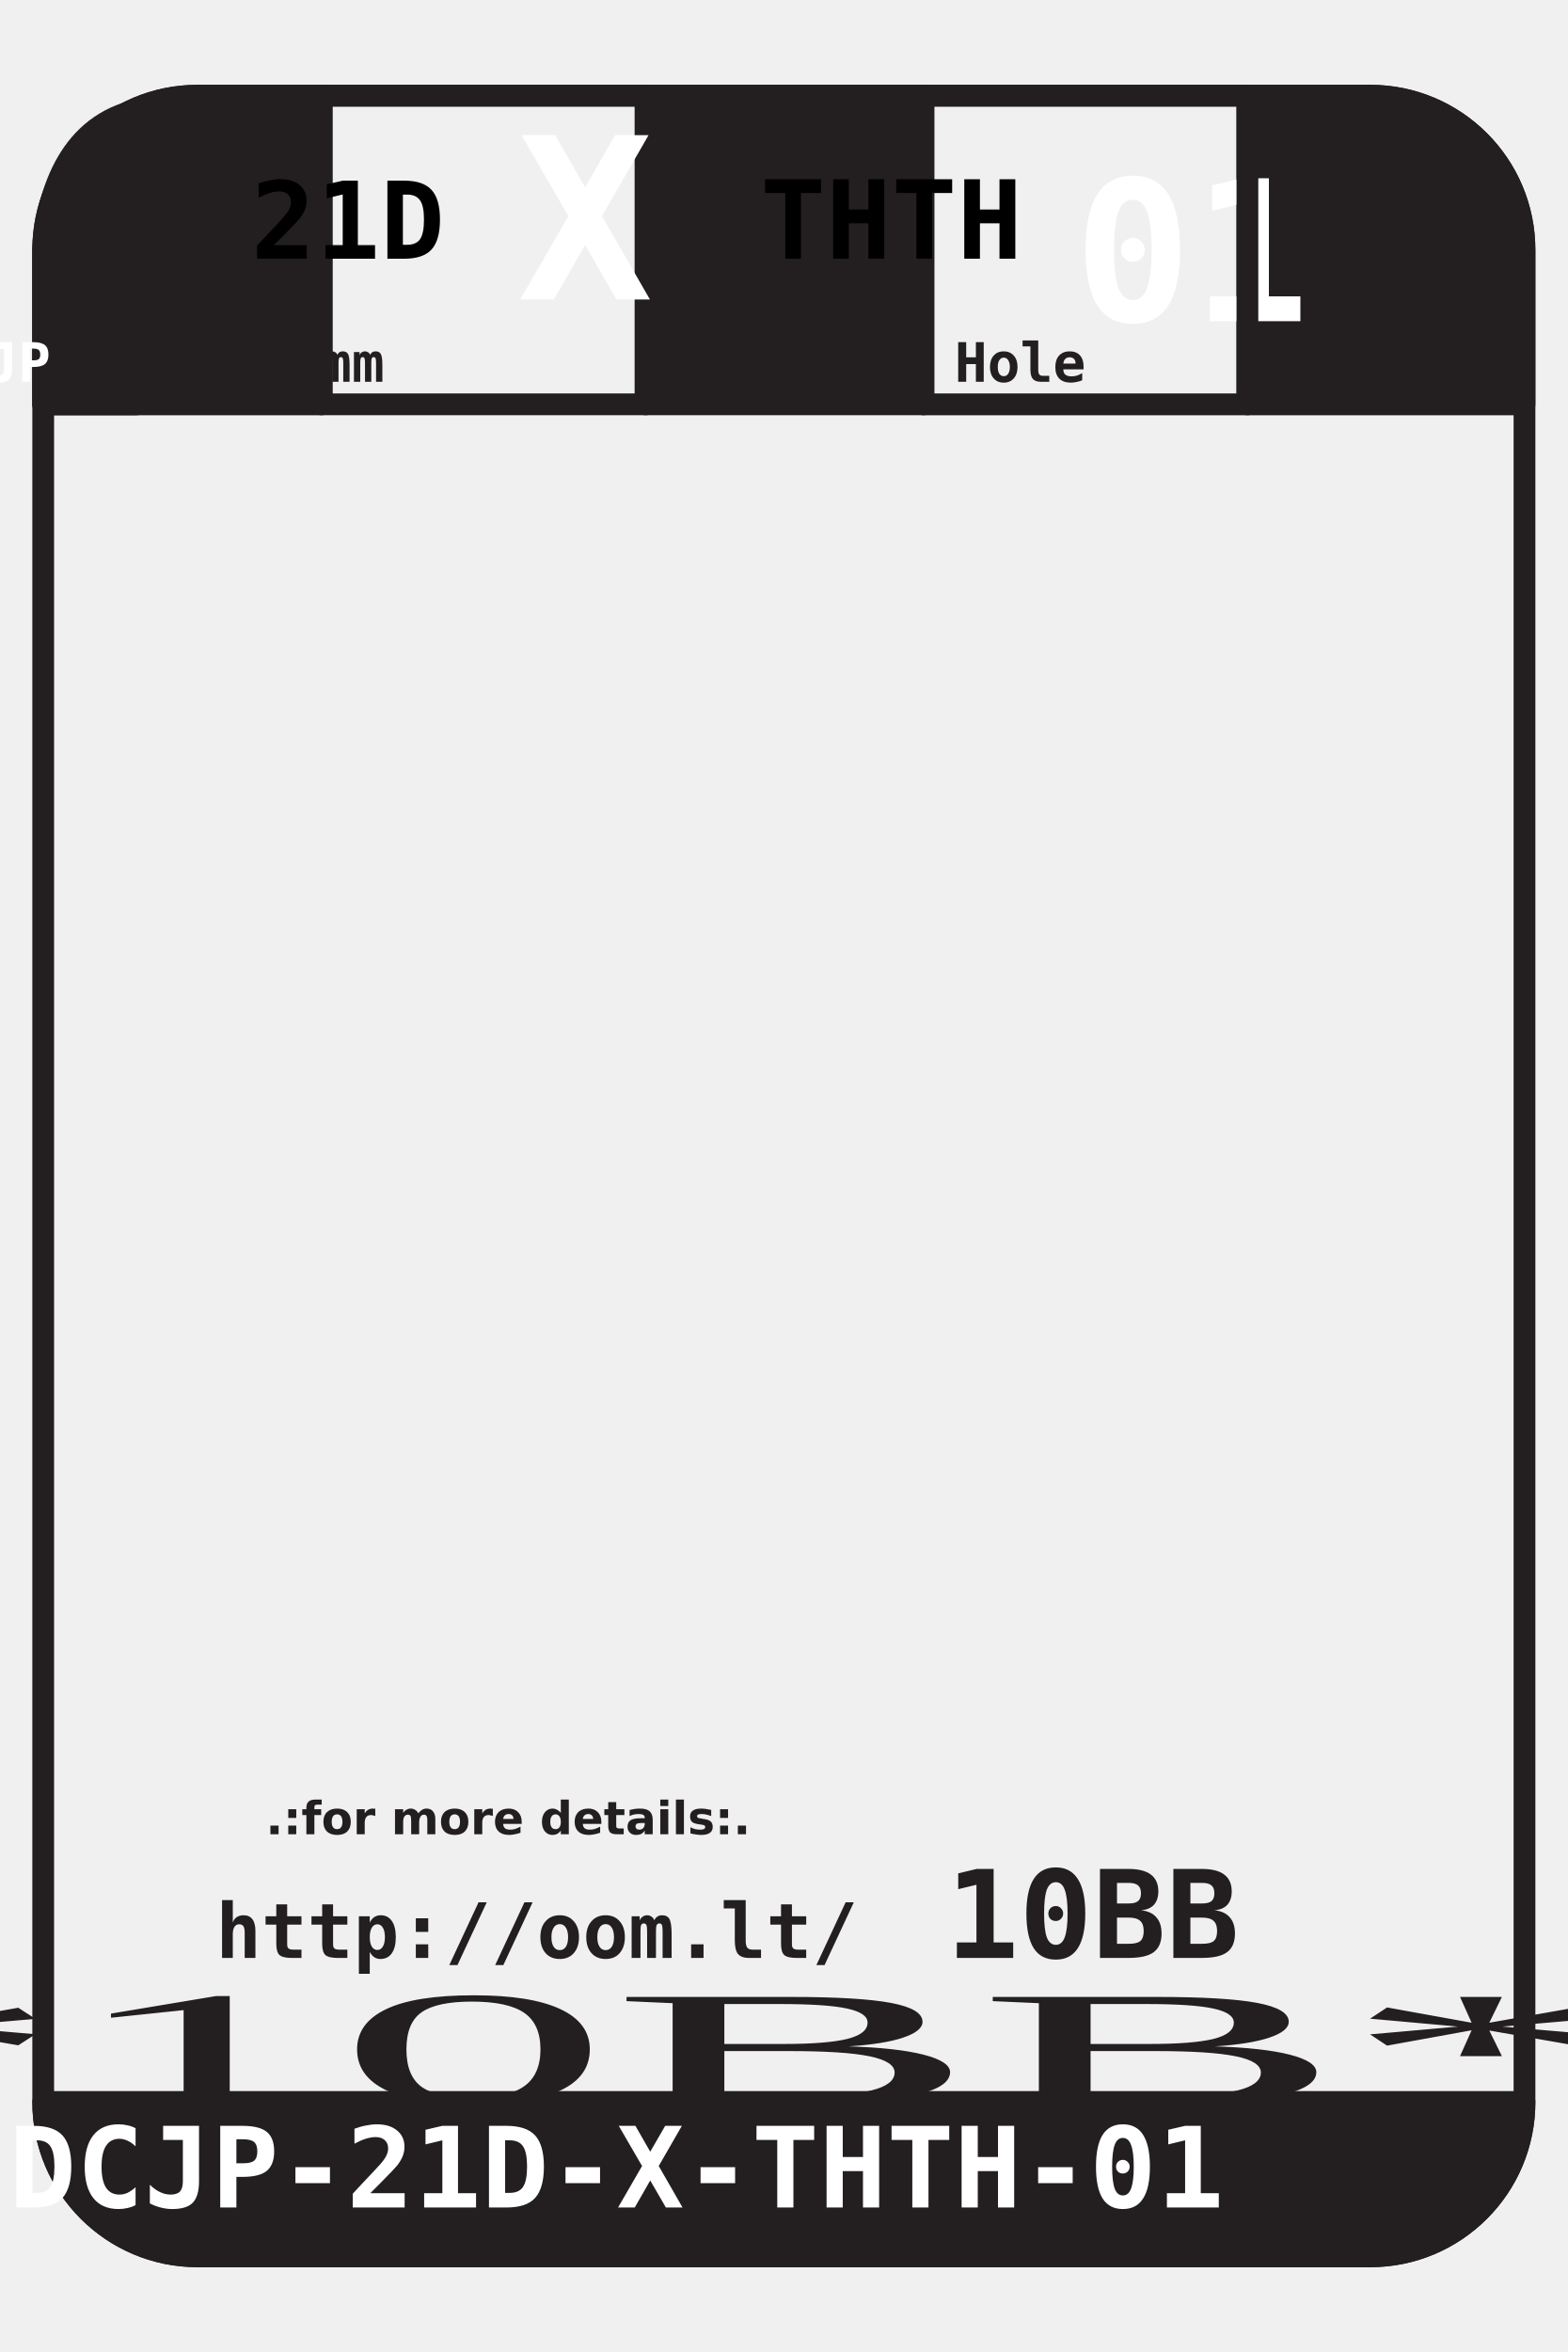
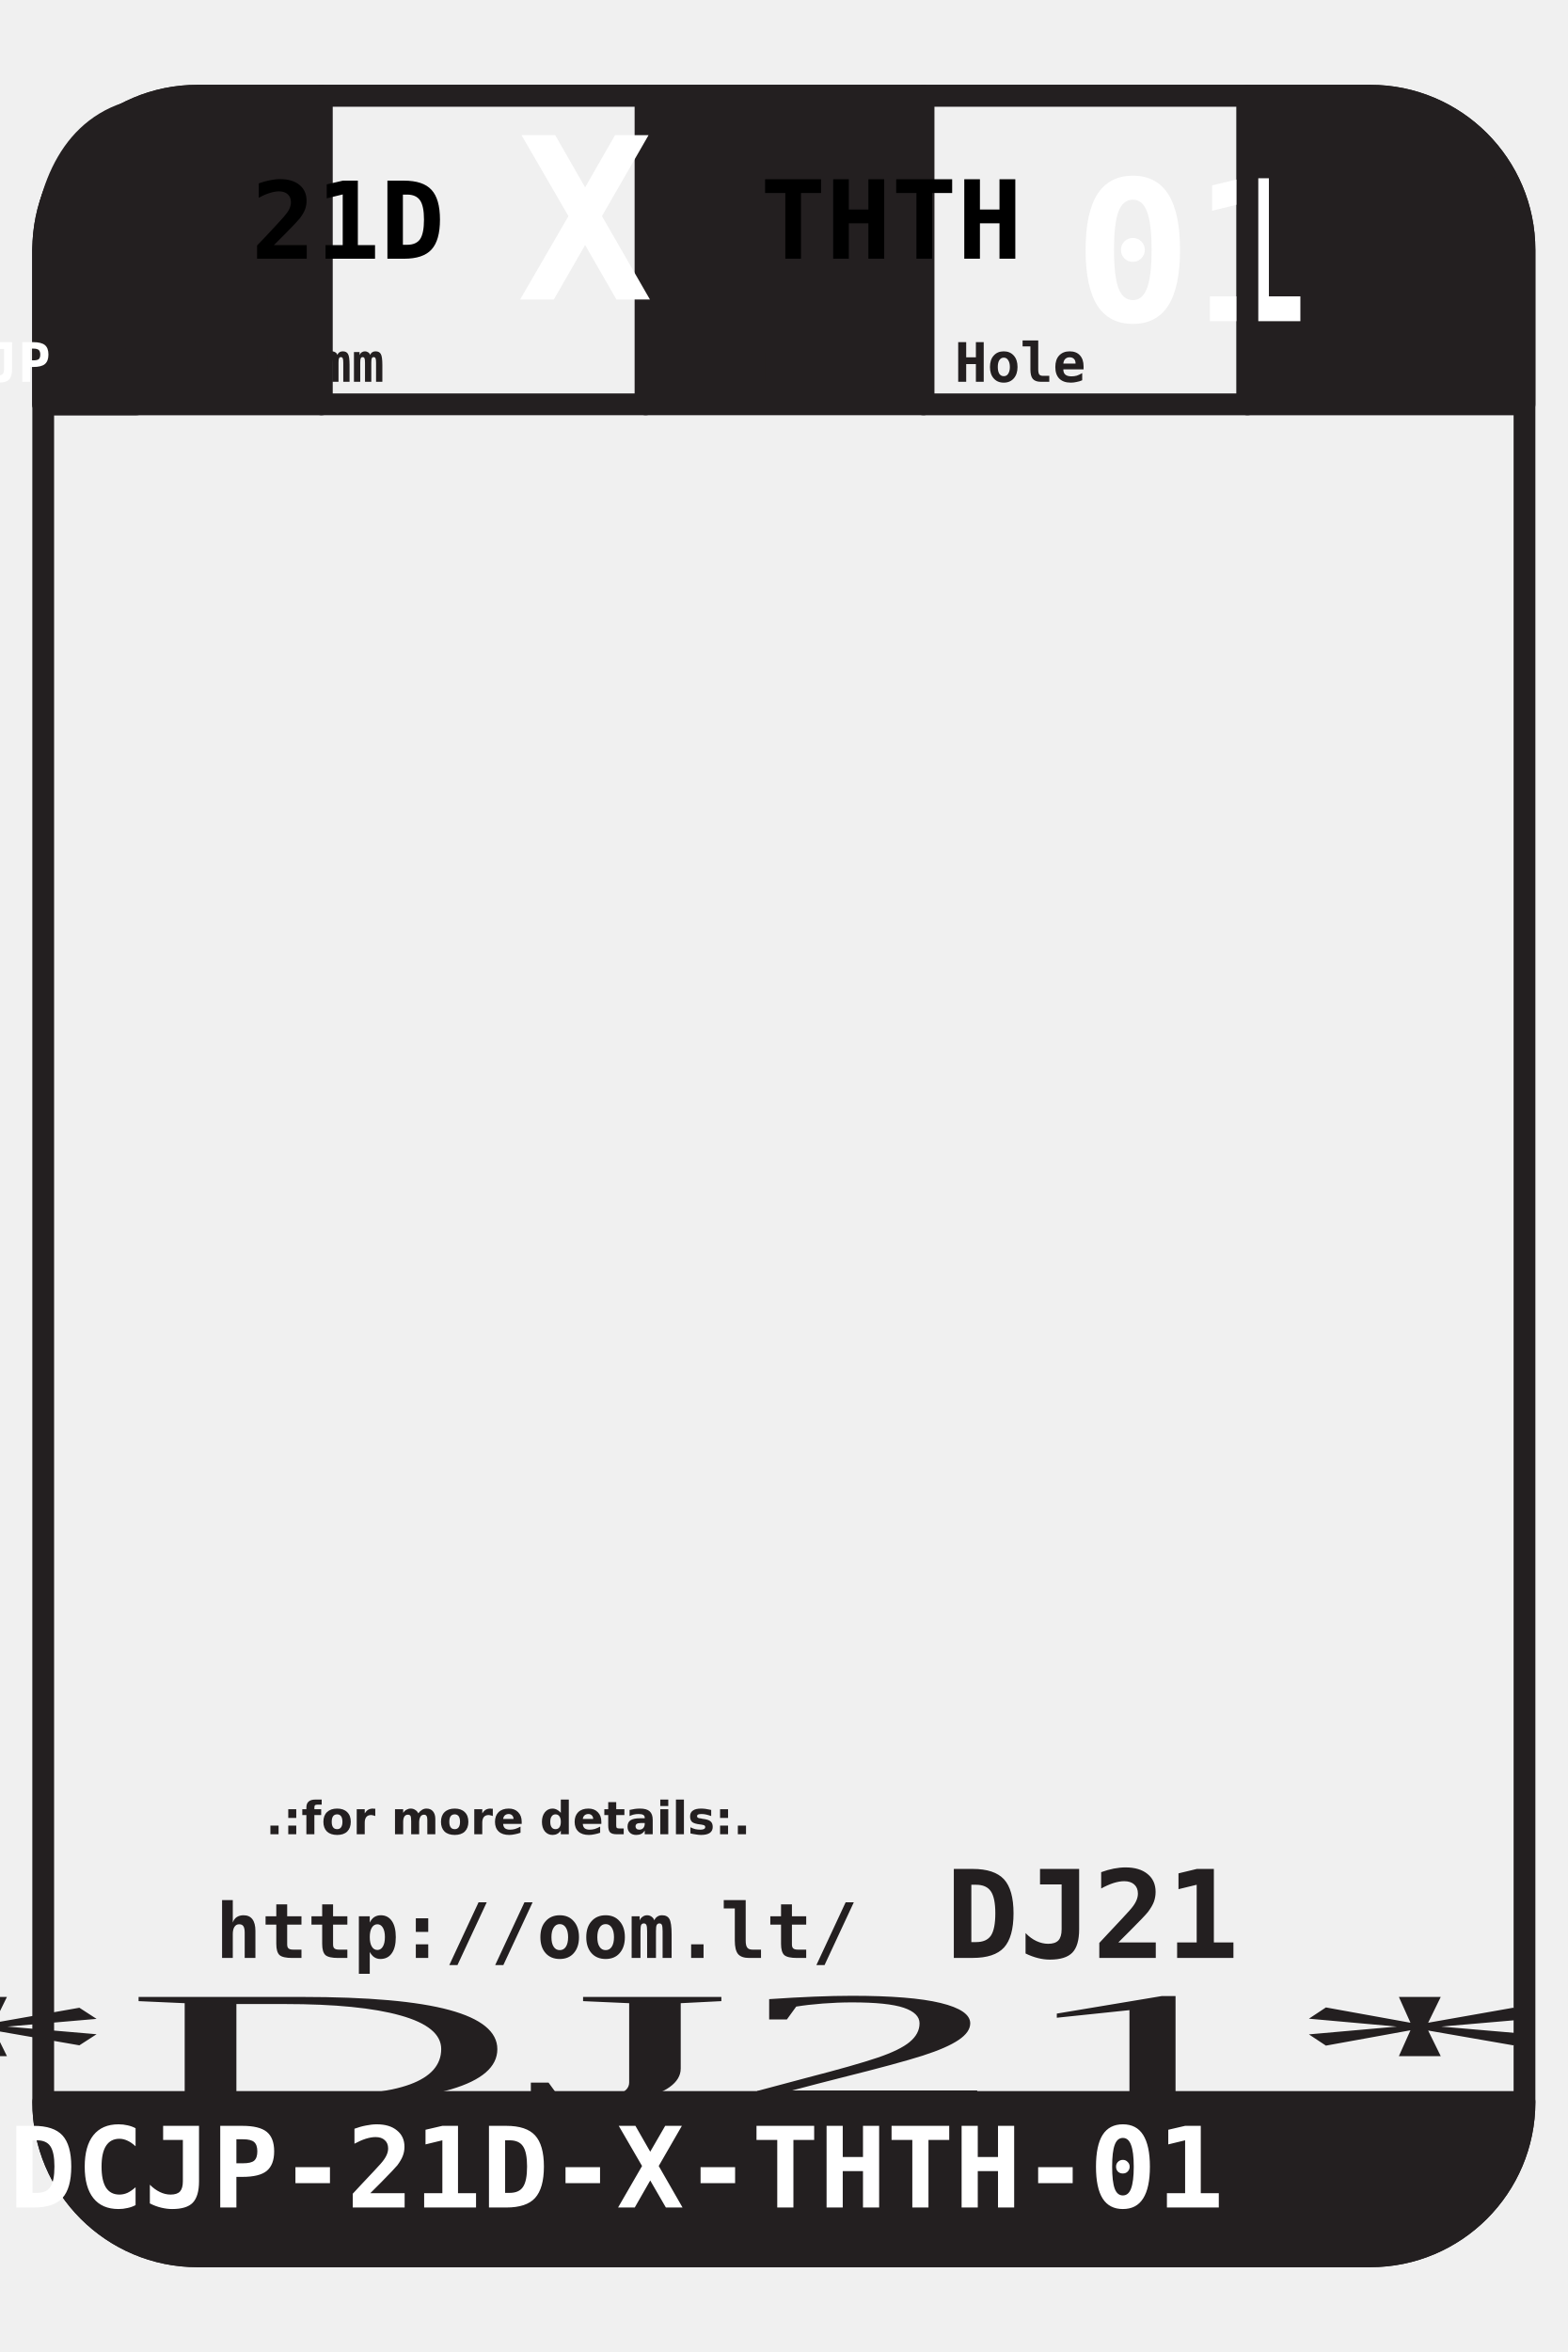
<svg xmlns="http://www.w3.org/2000/svg" id="svg3419" version="1.1" width="180" height="270" xml:space="preserve">
  <defs id="defs3423" />
  <g id="g3427" transform="matrix(1.25,0,0,-1.25,0,270)">
    <path d="m 3.969,193.039 c 0,7.826 6.347,14.173 14.173,14.173 l 107.717,0 c 7.826,0 14.173,-6.347 14.173,-14.173 l 0,-170.079 c 0,-7.826 -6.347,-14.173 -14.173,-14.173 l -107.717,0 c -7.826,0 -14.173,6.347 -14.173,14.173 l 0,170.079 z" style="fill:none;stroke:#231f20;stroke-width:2;stroke-linecap:round;stroke-linejoin:round;stroke-miterlimit:22.926;stroke-opacity:1;stroke-dasharray:none" id="path3429" />
    <text transform="scale(1,-1)" id="text3439" x="71.998" y="-326.037" style="text-align:center;text-anchor:middle">
      <tspan style="font-size:6px;font-variant:normal;font-weight:bold;text-align:center;writing-mode:lr-tb;text-anchor:middle;fill:#231f20;fill-opacity:1;fill-rule:nonzero;stroke:none;font-family:Helvetica LT;-inkscape-font-specification:Helvetica LT Bold" id="tspan3441" y="-326.037" x="71.998" />
    </text>
    <text transform="matrix(1,0,0,-1,54.1817,47.5475)" id="text3443" x="17.943" y="0" style="text-anchor:middle;text-align:center">
      <tspan style="font-size:4.201px;font-variant:normal;font-weight:bold;writing-mode:lr-tb;fill:#231f20;fill-opacity:1;fill-rule:nonzero;stroke:none;font-family:DejaVu Sans;-inkscape-font-specification:DejaVu Sans Bold;text-anchor:middle;text-align:center;font-style:normal;font-stretch:normal" x="0" y="0" id="tspan3445">.:for more details:.</tspan>
    </text>
    <text transform="scale(1,-1)" id="text3447" x="56.807" y="-36.191" style="text-align:center;text-anchor:middle">
      <tspan style="font-size:7.001px;font-style:normal;font-variant:normal;font-weight:bold;font-stretch:normal;text-align:center;writing-mode:lr-tb;text-anchor:middle;fill:#231f20;fill-opacity:1;fill-rule:nonzero;stroke:none;font-family:DejaVu Sans Mono;-inkscape-font-specification:DejaVu Sans Mono Bold" x="56.807" y="-36.191" id="tspan3449">http://oom.lt/</tspan>
    </text>
    <text transform="scale(1,-1)" id="text3451" x="86.863" y="-36.191" style="text-align:start;text-anchor:start">
-       <tspan style="font-size:11.202px;font-variant:normal;font-weight:bold;text-align:start;writing-mode:lr-tb;text-anchor:start;fill:#231f20;fill-opacity:1;fill-rule:nonzero;stroke:none;font-family:DejaVu Sans Mono;-inkscape-font-specification:DejaVu Sans Mono Bold;font-style:normal;font-stretch:normal" x="86.863" y="-36.191" id="tspan3453">10BB</tspan>
+       <tspan style="font-size:11.202px;font-variant:normal;font-weight:bold;text-align:start;writing-mode:lr-tb;text-anchor:start;fill:#231f20;fill-opacity:1;fill-rule:nonzero;stroke:none;font-family:DejaVu Sans Mono;-inkscape-font-specification:DejaVu Sans Mono Bold;font-style:normal;font-stretch:normal" x="86.863" y="-36.191" id="tspan3453">DJ21</tspan>
    </text>
    <text transform="matrix(1,0,0,-0.2937634,14.7144,22.9039)" id="text3455" x="57.305" y="0" style="text-align:center;text-anchor:middle">
-       <tspan style="font-size:50.435px;font-variant:normal;font-weight:normal;text-align:center;writing-mode:lr-tb;text-anchor:middle;fill:#231f20;fill-opacity:1;fill-rule:nonzero;stroke:none;font-family:Free 3 of 9 Extended;-inkscape-font-specification:Free3of9Extended" x="57.305" y="0" id="tspan3457">*10BB*</tspan>
+       <tspan style="font-size:50.435px;font-variant:normal;font-weight:normal;text-align:center;writing-mode:lr-tb;text-anchor:middle;fill:#231f20;fill-opacity:1;fill-rule:nonzero;stroke:none;font-family:Free 3 of 9 Extended;-inkscape-font-specification:Free3of9Extended" x="57.305" y="0" id="tspan3457">*DJ21*</tspan>
    </text>
    <path d="m 29.541,178.866 0,28.346 -11.4,0 c -7.826,0 -14.173,-6.347 -14.173,-14.173 l 0,-14.173 25.573,0 z" style="fill:#231f20;fill-opacity:1;fill-rule:evenodd;stroke:#231f20;stroke-width:2;stroke-linecap:round;stroke-linejoin:round;stroke-miterlimit:22.926;stroke-opacity:1;stroke-dasharray:none" id="path3593" />
    <path d="m 140.031,193.039 c 0,7.826 -6.347,14.173 -14.173,14.173 l -11.277,0 0,-28.346 25.451,0 0,14.173 z" style="fill:#231f20;fill-opacity:1;fill-rule:evenodd;stroke:#231f20;stroke-width:2;stroke-linecap:round;stroke-linejoin:round;stroke-miterlimit:22.926;stroke-opacity:1;stroke-dasharray:none" id="path3595" />
    <path d="m 59.305,207.213 25.512,0 0,-28.346 -25.512,0 0,28.346 z" style="fill:#231f20;fill-opacity:1;fill-rule:evenodd;stroke:#231f20;stroke-width:2;stroke-linecap:round;stroke-linejoin:round;stroke-miterlimit:22.926;stroke-opacity:1;stroke-dasharray:none" id="path3597" />
    <text transform="scale(1,-1)" id="text3603" x="127.539" y="-186.501" style="font-style:normal;font-variant:normal;font-weight:bold;font-stretch:normal;text-align:center;text-anchor:middle;fill:#ffffff;font-family:DejaVu Sans Mono;-inkscape-font-specification:DejaVu Sans Mono Bold">
      <tspan style="font-size:18px;font-style:normal;font-variant:normal;font-weight:bold;font-stretch:normal;text-align:center;writing-mode:lr-tb;text-anchor:middle;fill:#ffffff;fill-opacity:1;fill-rule:nonzero;stroke:none;font-family:DejaVu Sans Mono;-inkscape-font-specification:DejaVu Sans Mono Bold" x="127.539" y="-186.501" id="tspan3605">01</tspan>
    </text>
    <path d="m 29.541,207.213 29.764,0 0,-28.346 -29.764,0 0,28.346 z" style="fill:none;stroke:#231f20;stroke-width:2;stroke-linecap:round;stroke-linejoin:round;stroke-miterlimit:22.926;stroke-opacity:1;stroke-dasharray:none" id="path3607" />
    <path d="m 84.817,207.212 29.764,0 0,-28.346 -29.764,0 0,28.346 z" style="fill:none;stroke:#231f20;stroke-width:2;stroke-linecap:round;stroke-linejoin:round;stroke-miterlimit:22.926;stroke-opacity:1;stroke-dasharray:none" id="path3609" />
    <text transform="scale(1,-1)" id="text3611" x="44.674" y="-192.239" style="font-size:8.444px;font-style:normal;font-variant:normal;font-weight:bold;font-stretch:normal;text-align:center;text-anchor:middle;fill:#000000;font-family:DejaVu Sans Mono;-inkscape-font-specification:DejaVu Sans Mono Bold">
      <tspan style="font-size:9.851px;font-style:normal;font-variant:normal;font-weight:bold;font-stretch:normal;text-align:center;writing-mode:lr-tb;text-anchor:middle;fill:#000000;fill-opacity:1;fill-rule:nonzero;stroke:none;font-family:DejaVu Sans Mono;-inkscape-font-specification:DejaVu Sans Mono Bold" x="44.674" y="-192.239" id="tspan3613">21D</tspan>
    </text>
    <text transform="scale(1,-1)" id="text3615" x="99.941" y="-192.241" style="font-style:normal;font-variant:normal;font-weight:bold;font-stretch:normal;text-align:center;text-anchor:middle;fill:#000000;font-family:DejaVu Sans Mono;-inkscape-font-specification:DejaVu Sans Mono Bold">
      <tspan style="font-size:10px;font-style:normal;font-variant:normal;font-weight:bold;font-stretch:normal;text-align:center;writing-mode:lr-tb;text-anchor:middle;fill:#000000;fill-opacity:1;fill-rule:nonzero;stroke:none;font-family:DejaVu Sans Mono;-inkscape-font-specification:DejaVu Sans Mono Bold" x="99.941" y="-192.241" id="tspan3617">THTH</tspan>
    </text>
    <text transform="scale(1,-1)" id="text3623" x="71.95" y="-180.937" style="font-style:normal;font-variant:normal;font-weight:bold;font-stretch:normal;text-align:center;text-anchor:middle;fill:#ffffff;font-family:DejaVu Sans Mono;-inkscape-font-specification:DejaVu Sans Mono Bold">
      <tspan style="font-size:5px;font-style:normal;font-variant:normal;font-weight:bold;font-stretch:normal;text-align:center;writing-mode:lr-tb;text-anchor:middle;fill:#ffffff;fill-opacity:1;fill-rule:nonzero;stroke:none;font-family:DejaVu Sans Mono;-inkscape-font-specification:DejaVu Sans Mono Bold" x="71.95" y="-180.937" id="tspan3625" />
    </text>
    <text transform="scale(1,-1)" id="text3631" x="44.348" y="-180.937" style="font-style:normal;font-variant:normal;font-weight:bold;font-stretch:normal;text-align:center;text-anchor:middle;font-family:DejaVu Sans Mono;-inkscape-font-specification:DejaVu Sans Mono Bold">
      <tspan style="font-size:5px;font-style:normal;font-variant:normal;font-weight:bold;font-stretch:normal;text-align:center;writing-mode:lr-tb;text-anchor:middle;fill:#231f20;fill-opacity:1;fill-rule:nonzero;stroke:none;font-family:DejaVu Sans Mono;-inkscape-font-specification:DejaVu Sans Mono Bold" x="44.348" y="-180.937" id="tspan3633">2.1 mm</tspan>
    </text>
    <text transform="scale(1,-1)" id="text3619" x="247.712" y="-188.494" style="font-style:normal;font-variant:normal;font-weight:bold;font-stretch:normal;text-align:end;text-anchor:end;fill:#ffffff;font-family:DejaVu Sans Mono;-inkscape-font-specification:DejaVu Sans Mono Bold">
      <tspan style="font-size:20.706px;font-style:normal;font-variant:normal;font-weight:bold;font-stretch:normal;text-align:end;writing-mode:lr-tb;text-anchor:end;fill:#ffffff;fill-opacity:1;fill-rule:nonzero;stroke:none;font-family:DejaVu Sans Mono;-inkscape-font-specification:DejaVu Sans Mono Bold" x="25.471" y="-188.494" id="tspan3621">DCJP</tspan>
    </text>
    <path id="use3031" style="fill:#231f20;fill-opacity:1;fill-rule:evenodd;stroke:#231f20;stroke-width:2;stroke-linecap:round;stroke-linejoin:round;stroke-miterlimit:22.926;stroke-opacity:1;stroke-dasharray:none" d="m 12.534,178.866 0.164,27.036 C 6.573,204.607 4.348,198.675 3.968,193.039 l 0,-14.173 z" />
    <text transform="scale(1,-1)" id="text3627" x="76.459" y="-188.494" style="font-style:normal;font-variant:normal;font-weight:bold;font-stretch:normal;text-align:center;text-anchor:middle;fill:#ffffff;font-family:DejaVu Sans Mono;-inkscape-font-specification:DejaVu Sans Mono Bold">
      <tspan style="font-size:20.706px;font-style:normal;font-variant:normal;font-weight:bold;font-stretch:normal;text-align:center;writing-mode:lr-tb;text-anchor:middle;fill:#ffffff;fill-opacity:1;fill-rule:nonzero;stroke:none;font-family:DejaVu Sans Mono;-inkscape-font-specification:DejaVu Sans Mono Bold" x="71.808" y="-188.494" id="tspan3629">X</tspan>
    </text>
    <text transform="scale(1,-1)" id="text3635" x="99.728" y="-180.937" style="font-style:normal;font-variant:normal;font-weight:bold;font-stretch:normal;text-align:center;text-anchor:middle;font-family:DejaVu Sans Mono;-inkscape-font-specification:DejaVu Sans Mono Bold">
      <tspan style="font-size:5px;font-style:normal;font-variant:normal;font-weight:bold;font-stretch:normal;text-align:center;writing-mode:lr-tb;text-anchor:middle;fill:#231f20;fill-opacity:1;fill-rule:nonzero;stroke:none;font-family:DejaVu Sans Mono;-inkscape-font-specification:DejaVu Sans Mono Bold" x="99.728" y="-180.937" id="tspan3637">Through Hole</tspan>
    </text>
    <path d="m 3.969,22.961 136.063,0" style="fill:none;stroke:#231f20;stroke-opacity:1;stroke-width:0.216;stroke-linecap:butt;stroke-linejoin:miter;stroke-miterlimit:22.926;stroke-dasharray:none" id="path3639" />
    <path d="m 3.969,22.961 136.063,0 0,0 c 0,-7.826 -6.347,-14.173 -14.173,-14.173 l -107.717,0 c -7.826,0 -14.173,6.347 -14.173,14.173 z" style="fill:#231f20;fill-opacity:1;fill-rule:evenodd;stroke:#231f20;stroke-opacity:1;stroke-width:2;stroke-linecap:round;stroke-linejoin:round;stroke-miterlimit:22.926;stroke-dasharray:none" id="path3641" />
    <text transform="scale(1,-1)" id="text3643" x="72.138" y="-13.271" style="font-size:10.302px;text-align:center;text-anchor:middle;-inkscape-font-specification:DejaVu Sans Mono Bold;font-family:DejaVu Sans Mono;font-weight:bold;font-style:normal;font-stretch:normal;font-variant:normal">
      <tspan style="font-size:10.302px;font-variant:normal;font-weight:bold;text-align:center;writing-mode:lr-tb;text-anchor:middle;fill:#ffffff;fill-opacity:1;fill-rule:nonzero;stroke:none;font-family:DejaVu Sans Mono;-inkscape-font-specification:DejaVu Sans Mono Bold;font-style:normal;font-stretch:normal" x="72.138" y="-13.271" id="tspan3645">DCJP-21D-X-THTH-01</tspan>
    </text>
    <text xml:space="preserve" style="font-size:40px;font-style:normal;font-weight:bold;text-align:center;line-height:125%;letter-spacing:0px;word-spacing:0px;text-anchor:middle;fill:#000000;fill-opacity:1;stroke:none;font-family:DejaVu Sans Mono;-inkscape-font-specification:DejaVu Sans Mono Bold;font-stretch:normal;font-variant:normal" x="-21.572" y="54.974" id="text3647" transform="matrix(0.8,0,0,-0.8,0,216)">
      <tspan id="tspan3649" x="-16.025" y="54.974"> </tspan>
    </text>
    <text transform="scale(1,-1)" id="text3599" x="16.703" y="-180.937" style="font-style:normal;font-variant:normal;font-weight:bold;font-stretch:normal;text-align:center;text-anchor:middle;fill:#ffffff;font-family:DejaVu Sans Mono;-inkscape-font-specification:DejaVu Sans Mono Bold">
      <tspan style="font-size:5px;font-style:normal;font-variant:normal;font-weight:bold;font-stretch:normal;text-align:center;writing-mode:lr-tb;text-anchor:middle;fill:#ffffff;fill-opacity:1;fill-rule:nonzero;stroke:none;font-family:DejaVu Sans Mono;-inkscape-font-specification:DejaVu Sans Mono Bold" x="16.703" y="-180.937" id="tspan3601">DCJP</tspan>
    </text>
  </g>
</svg>
